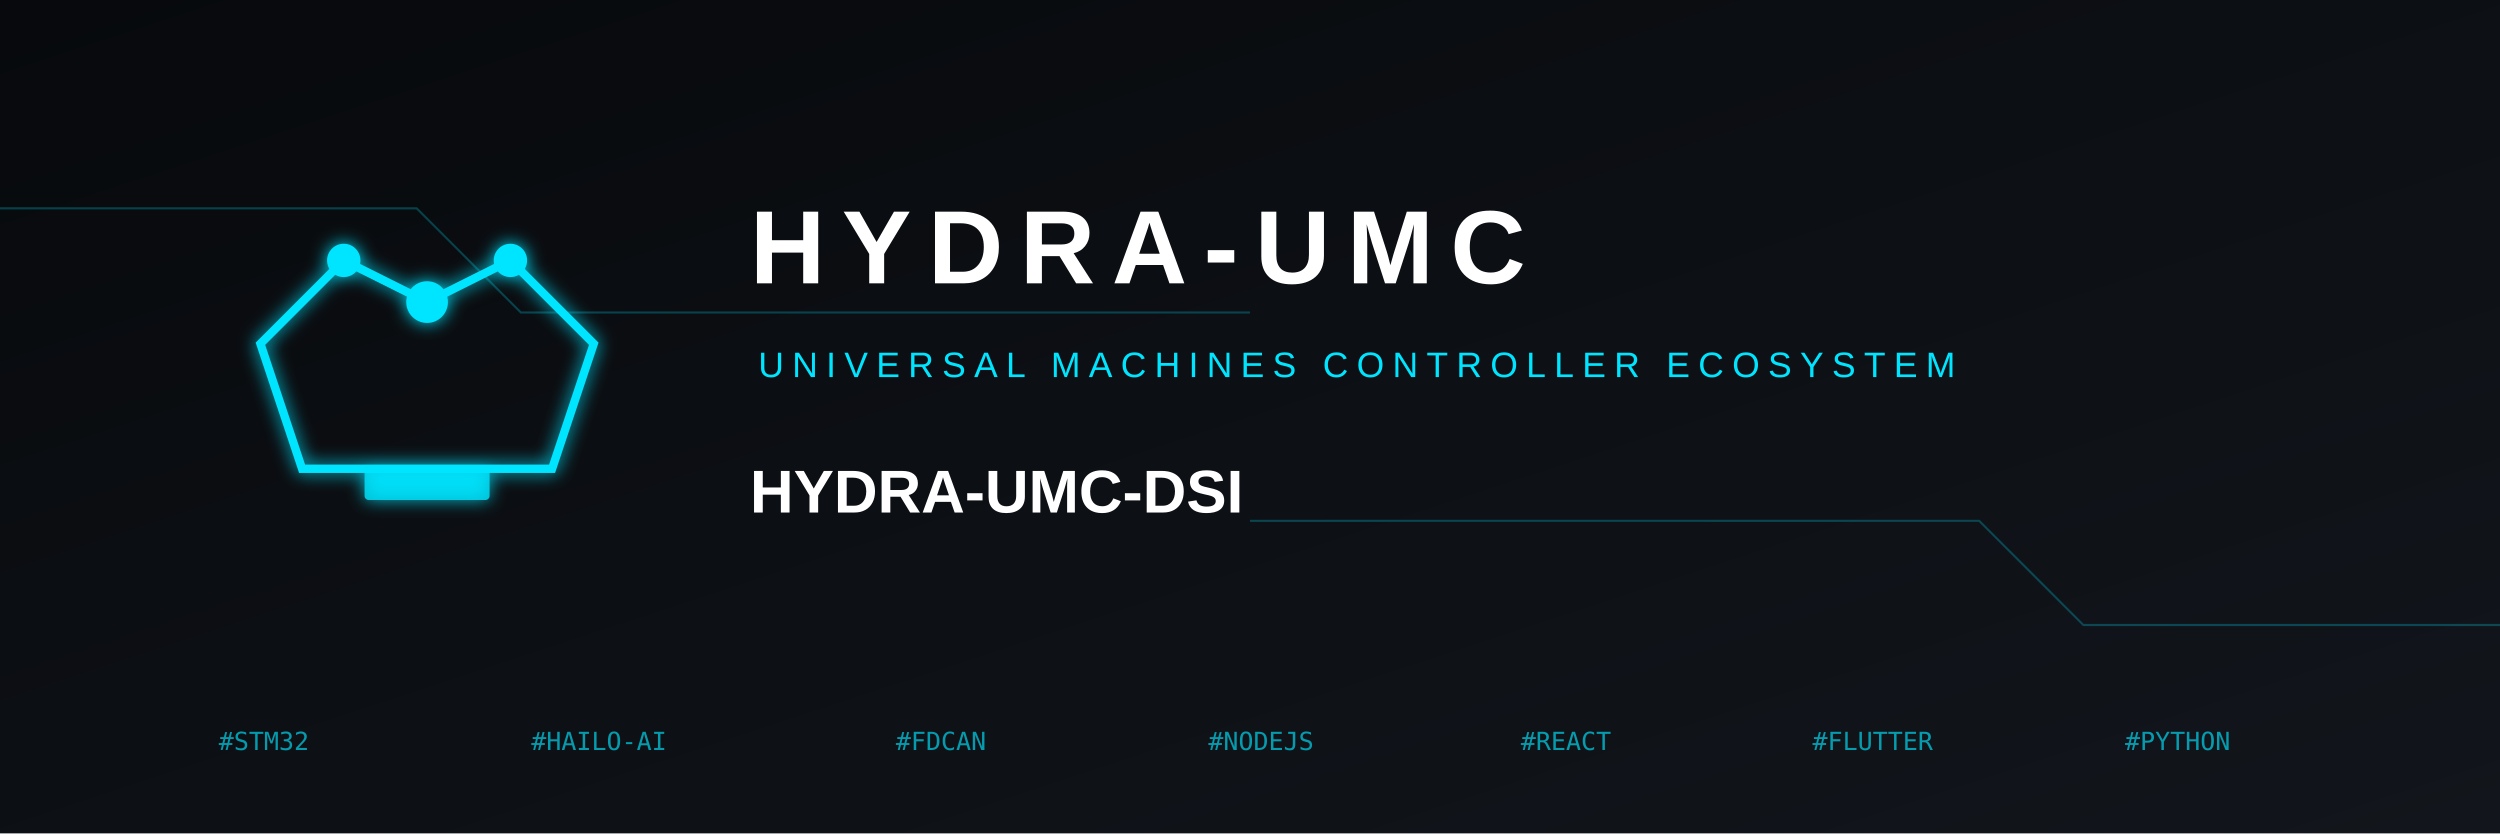
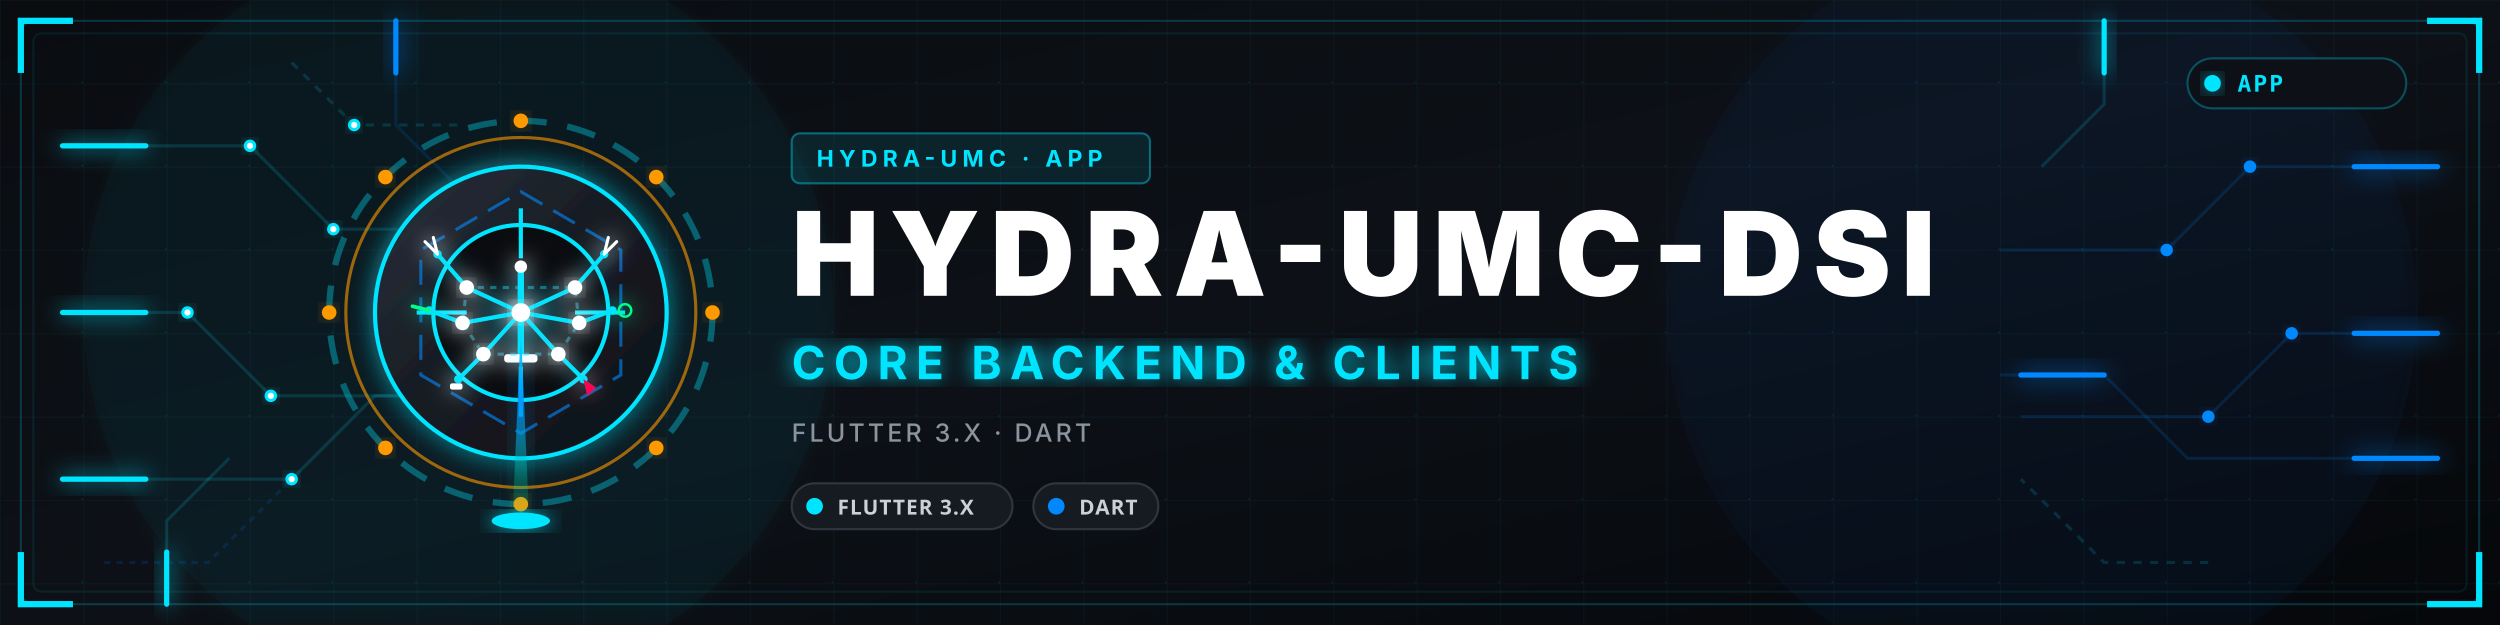
- <svg xmlns="http://www.w3.org/2000/svg" viewBox="0 0 1200 400" role="img" aria-labelledby="title desc">
+ <svg xmlns="http://www.w3.org/2000/svg" viewBox="0 0 1200 300" width="100%" height="100%">
  <defs>
-     <linearGradient id="bg" x1="0%" y1="0%" x2="100%" y2="100%">
-       <stop stop-color="#07090C" />
-       <stop offset="1" stop-color="#12161C" />
-     </linearGradient>
-     <filter id="g">
-       <feGaussianBlur stdDeviation="4" result="b" />
+     <linearGradient id="bgGlow" x1="0%" y1="0%" x2="100%" y2="100%">
+       <stop offset="0%" stop-color="#0A0C10" />
+       <stop offset="50%" stop-color="#0D1117" />
+       <stop offset="100%" stop-color="#05070A" />
+     </linearGradient>
+     <linearGradient id="cyanGlow" x1="0%" y1="0%" x2="100%" y2="0%">
+       <stop offset="0%" stop-color="#00E5FF" stop-opacity="0.8" />
+       <stop offset="100%" stop-color="#0088FF" stop-opacity="0.9" />
+     </linearGradient>
+     <linearGradient id="hydraCyanGlow" x1="0%" y1="0%" x2="100%" y2="100%">
+       <stop offset="0%" stop-color="#00F0FF" />
+       <stop offset="100%" stop-color="#0077FF" />
+     </linearGradient>
+     <linearGradient id="laserBeam" x1="0%" y1="0%" x2="0%" y2="100%">
+       <stop offset="0%" stop-color="#00E5FF" stop-opacity="1" />
+       <stop offset="40%" stop-color="#0088FF" stop-opacity="0.8" />
+       <stop offset="100%" stop-color="#00FF88" stop-opacity="0" />
+     </linearGradient>
+     <linearGradient id="metalGradient" x1="0%" y1="0%" x2="100%" y2="100%">
+       <stop offset="0%" stop-color="#2A303C" />
+       <stop offset="50%" stop-color="#161B22" />
+       <stop offset="100%" stop-color="#0D1117" />
+     </linearGradient>
+     <filter id="glowCyan" x="-20%" y="-20%" width="140%" height="140%">
+       <feGaussianBlur stdDeviation="5" result="blur" />
      <feMerge>
-         <feMergeNode in="b" />
+         <feMergeNode in="blur" />
        <feMergeNode in="SourceGraphic" />
      </feMerge>
    </filter>
+     <filter id="glowBlue" x="-20%" y="-20%" width="140%" height="140%">
+       <feGaussianBlur stdDeviation="6" result="blur" />
+       <feMerge>
+         <feMergeNode in="blur" />
+         <feMergeNode in="SourceGraphic" />
+       </feMerge>
+     </filter>
+     <filter id="glowBeam" x="-30%" y="-30%" width="160%" height="160%">
+       <feGaussianBlur stdDeviation="8" result="blur" />
+       <feMerge>
+         <feMergeNode in="blur" />
+         <feMergeNode in="SourceGraphic" />
+       </feMerge>
+     </filter>
+     <pattern id="cyberGrid" width="40" height="40" patternUnits="userSpaceOnUse">
+       <path d="M 40 0 L 0 0 0 40" fill="none" stroke="#00E5FF" stroke-opacity="0.04" stroke-width="1" />
+       <circle cx="40" cy="40" r="1" fill="#00E5FF" fill-opacity="0.1" />
+     </pattern>
+     <g id="pcbNode">
+       <circle cx="0" cy="0" r="3" fill="#00E5FF" filter="url(#glowCyan)" />
+       <circle cx="0" cy="0" r="1.5" fill="#FFFFFF" />
+     </g>
  </defs>
-   <rect width="1200" height="400" fill="url(#bg)" />
-   <g fill="none" stroke="#00E5FF" stroke-width="1" opacity=".25">
-     <path d="M0 100H200L250 150H600" />
-     <path d="M1200 300H1000L950 250H600" />
-   </g>
-   <g transform="translate(205 185)" filter="url(#g)">
-     <path d="M-60,40 -80,-20 -40,-60 0,-40 40,-60 80,-20 60,40Z" fill="none" stroke="#00E5FF" stroke-width="4" />
-     <circle cy="-40" r="10" fill="#00E5FF" />
-     <circle cx="-40" cy="-60" r="8" fill="#00E5FF" />
-     <circle cx="40" cy="-60" r="8" fill="#00E5FF" />
-     <rect x="-30" y="40" width="60" height="15" rx="2" fill="#00E5FF" opacity=".8" />
-   </g>
-   <text x="360" y="136" font-family="Arial,sans-serif" font-size="50" font-weight="bold" fill="#FFF" letter-spacing="8">HYDRA-UMC</text>
-   <text x="364" y="181" font-family="Arial,sans-serif" font-size="17" fill="#00E5FF" letter-spacing="4">UNIVERSAL MACHINES CONTROLLER ECOSYSTEM</text>
-   <text x="360" y="246" font-family="Arial,sans-serif" font-size="29" font-weight="bold" fill="#FFF">HYDRA-UMC-DSI</text>
-   <g font-family="monospace" font-size="12" fill="#00E5FF" opacity=".65">
-     <text x="105" y="360">#STM32</text>
-     <text x="255" y="360">#HAILO-AI</text>
-     <text x="430" y="360">#FDCAN</text>
-     <text x="580" y="360">#NODEJS</text>
-     <text x="730" y="360">#REACT</text>
-     <text x="870" y="360">#FLUTTER</text>
-     <text x="1020" y="360">#PYTHON</text>
+   <rect width="1200" height="300" fill="url(#bgGlow)" />
+   <rect width="1200" height="300" fill="url(#cyberGrid)" />
+   <circle cx="220" cy="150" r="180" fill="#00E5FF" fill-opacity="0.03" filter="url(#glowCyan)">
+     <animate attributeName="fill-opacity" values="0.02;0.05;0.02" dur="6s" repeatCount="indefinite" />
+   </circle>
+   <circle cx="980" cy="150" r="180" fill="#0077FF" fill-opacity="0.03" filter="url(#glowBlue)">
+     <animate attributeName="fill-opacity" values="0.02;0.05;0.02" dur="6s" repeatCount="indefinite" />
+   </circle>
+   <rect x="10" y="10" width="1180" height="280" fill="none" stroke="#00E5FF" stroke-opacity="0.2" stroke-width="1" rx="6" />
+   <rect x="16" y="16" width="1168" height="268" fill="none" stroke="#00E5FF" stroke-opacity="0.08" stroke-width="1" rx="4" />
+   <path d="M 10 35 L 10 10 L 35 10" fill="none" stroke="#00E5FF" stroke-width="3">
+     <animate attributeName="stroke-opacity" values="0.6;1;0.6" dur="3s" repeatCount="indefinite" />
+   </path>
+   <path d="M 1190 35 L 1190 10 L 1165 10" fill="none" stroke="#00E5FF" stroke-width="3">
+     <animate attributeName="stroke-opacity" values="0.6;1;0.6" dur="3s" repeatCount="indefinite" />
+   </path>
+   <path d="M 10 265 L 10 290 L 35 290" fill="none" stroke="#00E5FF" stroke-width="3">
+     <animate attributeName="stroke-opacity" values="0.6;1;0.6" dur="3s" repeatCount="indefinite" />
+   </path>
+   <path d="M 1190 265 L 1190 290 L 1165 290" fill="none" stroke="#00E5FF" stroke-width="3">
+     <animate attributeName="stroke-opacity" values="0.6;1;0.6" dur="3s" repeatCount="indefinite" />
+   </path>
+   <g stroke="#00E5FF" stroke-opacity="0.15" stroke-width="1.5" fill="none">
+     <path d="M 30 70 L 120 70 L 160 110 L 240 110" />
+     <path d="M 30 150 L 90 150 L 130 190 L 220 190" />
+     <path d="M 30 230 L 140 230 L 180 190 L 210 190" />
+     <path d="M 80 290 L 80 250 L 110 220" />
+     <path d="M 190 10 L 190 60 L 220 90" stroke="#0077FF" stroke-opacity="0.15" />
+     <path d="M 140 30 L 170 60 L 220 60" stroke-dasharray="4,4" />
+     <path d="M 50 270 L 100 270 L 140 230" stroke="#0077FF" stroke-opacity="0.15" stroke-dasharray="3,3" />
+   </g>
+   <g fill="none" stroke-linecap="round" stroke-linejoin="round">
+     <path d="M 30 70 L 120 70 L 160 110 L 240 110" stroke="#00E5FF" stroke-width="2.5" stroke-dasharray="40, 240" filter="url(#glowCyan)">
+       <animate attributeName="stroke-dashoffset" values="280;0" dur="3s" repeatCount="indefinite" />
+     </path>
+     <path d="M 30 150 L 90 150 L 130 190 L 220 190" stroke="#00E5FF" stroke-width="2.5" stroke-dasharray="40, 220" filter="url(#glowCyan)">
+       <animate attributeName="stroke-dashoffset" values="260;0" dur="3.5s" repeatCount="indefinite" />
+     </path>
+     <path d="M 30 230 L 140 230 L 180 190 L 210 190" stroke="#00E5FF" stroke-width="2.5" stroke-dasharray="40, 230" filter="url(#glowCyan)">
+       <animate attributeName="stroke-dashoffset" values="270;0" dur="3.2s" repeatCount="indefinite" />
+     </path>
+     <path d="M 80 290 L 80 250 L 110 220" stroke="#00E5FF" stroke-width="2.5" stroke-dasharray="25, 100" filter="url(#glowCyan)">
+       <animate attributeName="stroke-dashoffset" values="125;0" dur="2.5s" repeatCount="indefinite" />
+     </path>
+     <path d="M 190 10 L 190 60 L 220 90" stroke="#0088FF" stroke-width="2.5" stroke-dasharray="25, 90" filter="url(#glowBlue)">
+       <animate attributeName="stroke-dashoffset" values="115;0" dur="2.8s" repeatCount="indefinite" />
+     </path>
+   </g>
+   <use href="#pcbNode" x="120" y="70" />
+   <use href="#pcbNode" x="160" y="110" />
+   <use href="#pcbNode" x="90" y="150" />
+   <use href="#pcbNode" x="130" y="190" />
+   <use href="#pcbNode" x="140" y="230" />
+   <use href="#pcbNode" x="170" y="60" />
+   <g stroke="#0088FF" stroke-opacity="0.15" stroke-width="1.5" fill="none">
+     <path d="M 1170 80 L 1080 80 L 1040 120 L 960 120" />
+     <path d="M 1170 160 L 1100 160 L 1060 200 L 970 200" />
+     <path d="M 1170 220 L 1050 220 L 1010 180 M 1010 180 L 960 180" />
+     <path d="M 1010 10 L 1010 50 L 980 80" stroke="#00E5FF" stroke-opacity="0.15" />
+     <path d="M 1060 270 L 1010 270 L 970 230" stroke="#00E5FF" stroke-opacity="0.15" stroke-dasharray="4,4" />
+   </g>
+   <g fill="none" stroke-linecap="round" stroke-linejoin="round">
+     <path d="M 1170 80 L 1080 80 L 1040 120 L 960 120" stroke="#0088FF" stroke-width="2.5" stroke-dasharray="40, 230" filter="url(#glowBlue)">
+       <animate attributeName="stroke-dashoffset" values="0;270" dur="3.5s" repeatCount="indefinite" />
+     </path>
+     <path d="M 1170 160 L 1100 160 L 1060 200 L 970 200" stroke="#0088FF" stroke-width="2.5" stroke-dasharray="40, 240" filter="url(#glowBlue)">
+       <animate attributeName="stroke-dashoffset" values="0;280" dur="3.8s" repeatCount="indefinite" />
+     </path>
+     <path d="M 1170 220 L 1050 220 L 1010 180 M 1010 180 L 960 180" stroke="#0088FF" stroke-width="2.5" stroke-dasharray="40, 250" filter="url(#glowBlue)">
+       <animate attributeName="stroke-dashoffset" values="0;290" dur="4s" repeatCount="indefinite" />
+     </path>
+     <path d="M 1010 10 L 1010 50 L 980 80" stroke="#00E5FF" stroke-width="2.5" stroke-dasharray="25, 95" filter="url(#glowCyan)">
+       <animate attributeName="stroke-dashoffset" values="0;120" dur="2.6s" repeatCount="indefinite" />
+     </path>
+   </g>
+   <circle cx="1080" cy="80" r="3" fill="#0088FF" filter="url(#glowBlue)" />
+   <circle cx="1040" cy="120" r="3" fill="#0088FF" filter="url(#glowBlue)" />
+   <circle cx="1100" cy="160" r="3" fill="#0088FF" filter="url(#glowBlue)" />
+   <circle cx="1060" cy="200" r="3" fill="#0088FF" filter="url(#glowBlue)" />
+   <g transform="translate(250, 150)">
+     <g>
+       <circle cx="0" cy="0" r="92" fill="none" stroke="#00E5FF" stroke-opacity="0.35" stroke-width="3" stroke-dasharray="14,10" />
+       <circle cx="0" cy="0" r="84" fill="none" stroke="#FF9900" stroke-opacity="0.6" stroke-width="1.5" />
+       <circle cx="92" cy="0" r="3.5" fill="#FF9900" filter="url(#glowBlue)" />
+       <circle cx="65" cy="65" r="3.5" fill="#FF9900" filter="url(#glowBlue)" />
+       <circle cx="0" cy="92" r="3.5" fill="#FF9900" filter="url(#glowBlue)" />
+       <circle cx="-65" cy="65" r="3.5" fill="#FF9900" filter="url(#glowBlue)" />
+       <circle cx="-92" cy="0" r="3.5" fill="#FF9900" filter="url(#glowBlue)" />
+       <circle cx="-65" cy="-65" r="3.5" fill="#FF9900" filter="url(#glowBlue)" />
+       <circle cx="0" cy="-92" r="3.5" fill="#FF9900" filter="url(#glowBlue)" />
+       <circle cx="65" cy="-65" r="3.5" fill="#FF9900" filter="url(#glowBlue)" />
+       <animateTransform attributeName="transform" type="rotate" from="0 0 0" to="360 0 0" dur="25s" repeatCount="indefinite" />
+     </g>
+     <circle cx="0" cy="0" r="70" fill="url(#metalGradient)" stroke="#00E5FF" stroke-width="2" filter="url(#glowCyan)" />
+     <g>
+       <polygon points="0,-58 48,-30 48,30 0,58 -48,30 -48,-30" fill="none" stroke="#0088FF" stroke-width="1.5" stroke-dasharray="12,6" opacity="0.6" />
+       <animateTransform attributeName="transform" type="rotate" from="360 0 0" to="0 0 0" dur="18s" repeatCount="indefinite" />
+     </g>
+     <circle cx="0" cy="0" r="42" fill="#0A0C10" stroke="#00E5FF" stroke-width="2" />
+     <line x1="-50" y1="0" x2="-26" y2="0" stroke="#00E5FF" stroke-width="2" />
+     <line x1="26" y1="0" x2="50" y2="0" stroke="#00E5FF" stroke-width="2" />
+     <line x1="0" y1="-50" x2="0" y2="-26" stroke="#00E5FF" stroke-width="2" />
+     <line x1="0" y1="26" x2="0" y2="50" stroke="#00E5FF" stroke-width="2" />
+     <g id="hydra8ArmSystem" filter="url(#glowCyan)">
+       <line x1="0" y1="0" x2="0" y2="22" stroke="#00E5FF" stroke-width="3" stroke-linecap="round" />
+       <rect x="-8" y="20" width="16" height="4" rx="1.5" fill="#FFFFFF" />
+       <line x1="0" y1="0" x2="0" y2="-22" stroke="#00E5FF" stroke-width="3" stroke-linecap="round" />
+       <circle cx="0" cy="-22" r="3" fill="#FFFFFF" />
+       <path d="M -26 -12 L -28 5 L -18 20 L 18 20 L 28 5 L 26 -12 Z" fill="none" stroke="#00E5FF" stroke-width="1.5" stroke-dasharray="3,3" opacity="0.4" />
+       <path d="M 0 0 L -26 -12 M 0 0 L -28 5 M 0 0 L -18 20 M 0 0 L 18 20 M 0 0 L 28 5 M 0 0 L 26 -12" stroke="#00E5FF" stroke-width="2" stroke-linecap="round" />
+       <g transform="translate(-26, -12)">
+         <g>
+           <animateTransform attributeName="transform" type="rotate" values="-25;15;-25" dur="3.4s" repeatCount="indefinite" />
+           <line x1="0" y1="0" x2="-14" y2="-16" stroke="#00E5FF" stroke-width="2" stroke-linecap="round" />
+           <circle cx="-14" cy="-16" r="2" fill="#00E5FF" />
+           <g transform="translate(-14, -16)">
+             <animateTransform attributeName="transform" type="rotate" values="30;-20;30" dur="3.4s" repeatCount="indefinite" />
+             <path d="M 0 0 L -6 -6 M 0 0 L -2 -8" stroke="#FFFFFF" stroke-width="1.5" stroke-linecap="round" />
+           </g>
+         </g>
+       </g>
+       <g transform="translate(-28, 5)">
+         <g>
+           <animateTransform attributeName="transform" type="rotate" values="-18;22;-18" dur="4.0s" repeatCount="indefinite" />
+           <line x1="0" y1="0" x2="-16" y2="-6" stroke="#00E5FF" stroke-width="2" stroke-linecap="round" />
+           <circle cx="-16" cy="-6" r="2" fill="#00E5FF" />
+           <g transform="translate(-16, -6)">
+             <animateTransform attributeName="transform" type="rotate" values="-25;25;-25" dur="4.0s" repeatCount="indefinite" />
+             <line x1="0" y1="0" x2="-8" y2="-2" stroke="#00FF88" stroke-width="1.8" stroke-linecap="round" />
+           </g>
+         </g>
+       </g>
+       <g transform="translate(-18, 20)">
+         <g>
+           <animateTransform attributeName="transform" type="rotate" values="-15;20;-15" dur="4.5s" repeatCount="indefinite" />
+           <line x1="0" y1="0" x2="-12" y2="12" stroke="#00E5FF" stroke-width="2" stroke-linecap="round" />
+           <circle cx="-12" cy="12" r="2" fill="#00E5FF" />
+           <g transform="translate(-12, 12)">
+             <animateTransform attributeName="transform" type="rotate" values="20;-15;20" dur="4.5s" repeatCount="indefinite" />
+             <rect x="-4" y="2" width="6" height="3" rx="1" fill="#FFFFFF" />
+           </g>
+         </g>
+       </g>
+       <g transform="translate(18, 20)">
+         <g>
+           <animateTransform attributeName="transform" type="rotate" values="15;-20;15" dur="4.2s" repeatCount="indefinite" />
+           <line x1="0" y1="0" x2="12" y2="12" stroke="#00E5FF" stroke-width="2" stroke-linecap="round" />
+           <circle cx="12" cy="12" r="2" fill="#00E5FF" />
+           <g transform="translate(12, 12)">
+             <animateTransform attributeName="transform" type="rotate" values="-20;15;-20" dur="4.2s" repeatCount="indefinite" />
+             <polygon points="0,0 6,4 2,8" fill="#FF0055" />
+           </g>
+         </g>
+       </g>
+       <g transform="translate(28, 5)">
+         <g>
+           <animateTransform attributeName="transform" type="rotate" values="22;-18;22" dur="3.8s" repeatCount="indefinite" />
+           <line x1="0" y1="0" x2="16" y2="-6" stroke="#00E5FF" stroke-width="2" stroke-linecap="round" />
+           <circle cx="16" cy="-6" r="2" fill="#00E5FF" />
+           <g transform="translate(16, -6)">
+             <animateTransform attributeName="transform" type="rotate" values="20;-20;20" dur="3.8s" repeatCount="indefinite" />
+             <circle cx="6" cy="0" r="3" fill="none" stroke="#00FF88" stroke-width="1.2" />
+           </g>
+         </g>
+       </g>
+       <g transform="translate(26, -12)">
+         <g>
+           <animateTransform attributeName="transform" type="rotate" values="25;-15;25" dur="3.2s" repeatCount="indefinite" />
+           <line x1="0" y1="0" x2="14" y2="-16" stroke="#00E5FF" stroke-width="2" stroke-linecap="round" />
+           <circle cx="14" cy="-16" r="2" fill="#00E5FF" />
+           <g transform="translate(14, -16)">
+             <animateTransform attributeName="transform" type="rotate" values="-30;20;-30" dur="3.2s" repeatCount="indefinite" />
+             <path d="M 0 0 L 6 -6 M 0 0 L 2 -8" stroke="#FFFFFF" stroke-width="1.5" stroke-linecap="round" />
+           </g>
+         </g>
+       </g>
+       <circle cx="0" cy="0" r="4.5" fill="#FFFFFF" filter="url(#glowCyan)" />
+       <circle cx="-26" cy="-12" r="3.5" fill="#FFFFFF" filter="url(#glowCyan)" />
+       <circle cx="-28" cy="5" r="3.5" fill="#FFFFFF" filter="url(#glowCyan)" />
+       <circle cx="-18" cy="20" r="3.5" fill="#FFFFFF" filter="url(#glowCyan)" />
+       <circle cx="18" cy="20" r="3.5" fill="#FFFFFF" filter="url(#glowCyan)" />
+       <circle cx="28" cy="5" r="3.5" fill="#FFFFFF" filter="url(#glowCyan)" />
+       <circle cx="26" cy="-12" r="3.5" fill="#FFFFFF" filter="url(#glowCyan)" />
+     </g>
+   </g>
+   <path d="M 250 157 L 246 250 L 254 250 Z" fill="url(#laserBeam)" filter="url(#glowBeam)">
+     <animate attributeName="opacity" values="0.3;1;0.3" dur="1.2s" repeatCount="indefinite" />
+   </path>
+   <ellipse cx="250" cy="250" rx="14" ry="4" fill="#00E5FF" filter="url(#glowCyan)">
+     <animate attributeName="rx" values="10;18;10" dur="1.2s" repeatCount="indefinite" />
+     <animate attributeName="opacity" values="0.4;1;0.4" dur="1.2s" repeatCount="indefinite" />
+   </ellipse>
+   <g transform="translate(380, 0)">
+     <g transform="translate(0, 82)">
+       <rect x="0" y="-18" width="172" height="24" rx="4" fill="#00E5FF" fill-opacity="0.1" stroke="#00E5FF" stroke-opacity="0.4" stroke-width="1">
+         <animate attributeName="stroke-opacity" values="0.3;0.8;0.3" dur="4s" repeatCount="indefinite" />
+       </rect>
+       <text x="12" y="-2" font-family="'Inter', 'Segoe UI', 'Roboto', sans-serif" font-weight="700" font-size="11" fill="#00E5FF" letter-spacing="2.5">HYDRA-UMC · APP</text>
+     </g>
+     <text x="0" y="142" font-family="'Inter', 'Segoe UI', 'Roboto', sans-serif" font-weight="900" font-size="56" fill="#FFFFFF" letter-spacing="5">HYDRA-UMC-DSI</text>
+     <text x="0" y="182" font-family="'Inter', 'Segoe UI', 'Roboto', sans-serif" font-weight="700" font-size="22" fill="#00E5FF" letter-spacing="4" filter="url(#glowCyan)">CORE BACKEND &amp; CLIENTS</text>
+     <text x="0" y="212" font-family="'Inter', 'Segoe UI', 'Roboto', sans-serif" font-weight="500" font-size="12" fill="#8B949E" letter-spacing="1.5">FLUTTER 3.X · DART</text>
+     <g transform="translate(0, 232)">
+       <rect x="0" y="0" width="106" height="22" rx="11" fill="#161B22" stroke="#30363D" stroke-width="1" />
+       <circle cx="11" cy="11" r="4" fill="#00E5FF">
+         <animate attributeName="opacity" values="0.5;1;0.5" dur="2.0s" repeatCount="indefinite" />
+       </circle>
+       <text x="22" y="15" font-family="sans-serif" font-weight="600" font-size="10" fill="#C9D1D9" letter-spacing="0.5">FLUTTER 3.X</text>
+       <rect x="116" y="0" width="60" height="22" rx="11" fill="#161B22" stroke="#30363D" stroke-width="1" />
+       <circle cx="127" cy="11" r="4" fill="#0088FF">
+         <animate attributeName="opacity" values="0.5;1;0.5" dur="2.2s" repeatCount="indefinite" />
+       </circle>
+       <text x="138" y="15" font-family="sans-serif" font-weight="600" font-size="10" fill="#C9D1D9" letter-spacing="0.5">DART</text>
+     </g>
+   </g>
+   <g transform="translate(1060, 42)">
+     <rect x="-10" y="-14" width="105" height="24" rx="12" fill="#0D1117" stroke="#00E5FF" stroke-opacity="0.3" stroke-width="1" />
+     <circle cx="2" cy="-2" r="4" fill="#00E5FF" filter="url(#glowCyan)">
+       <animate attributeName="opacity" values="0.3;1;0.3" dur="1.5s" repeatCount="indefinite" />
+     </circle>
+     <text x="14" y="2" font-family="monospace" font-weight="700" font-size="11" fill="#00E5FF" letter-spacing="1">APP</text>
  </g>
</svg>
